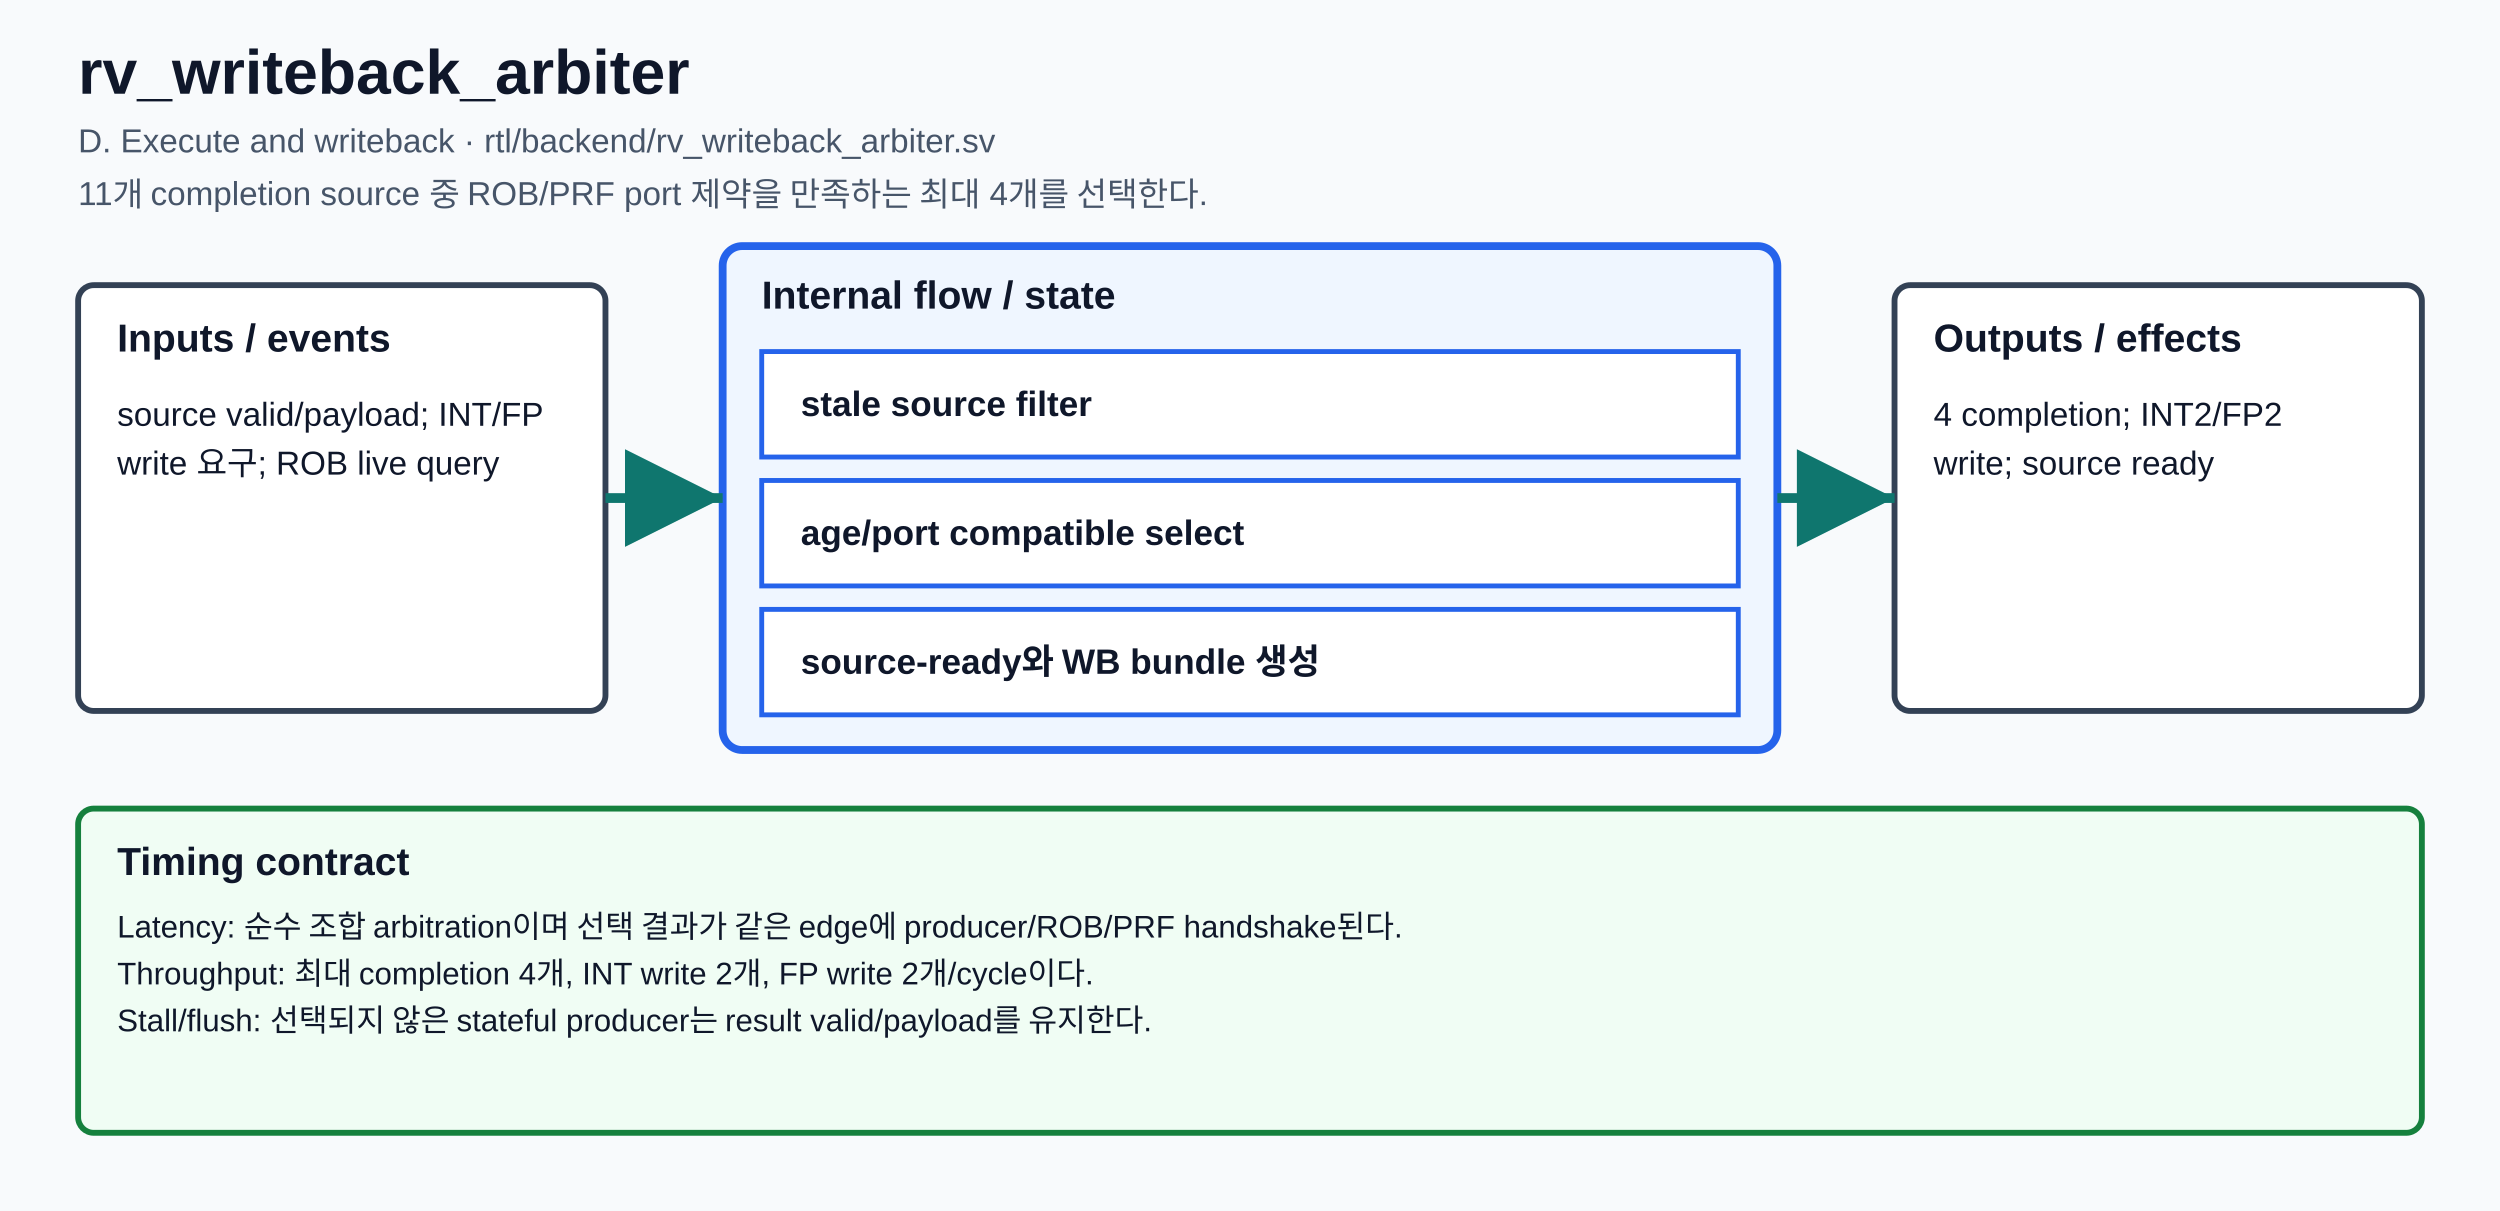
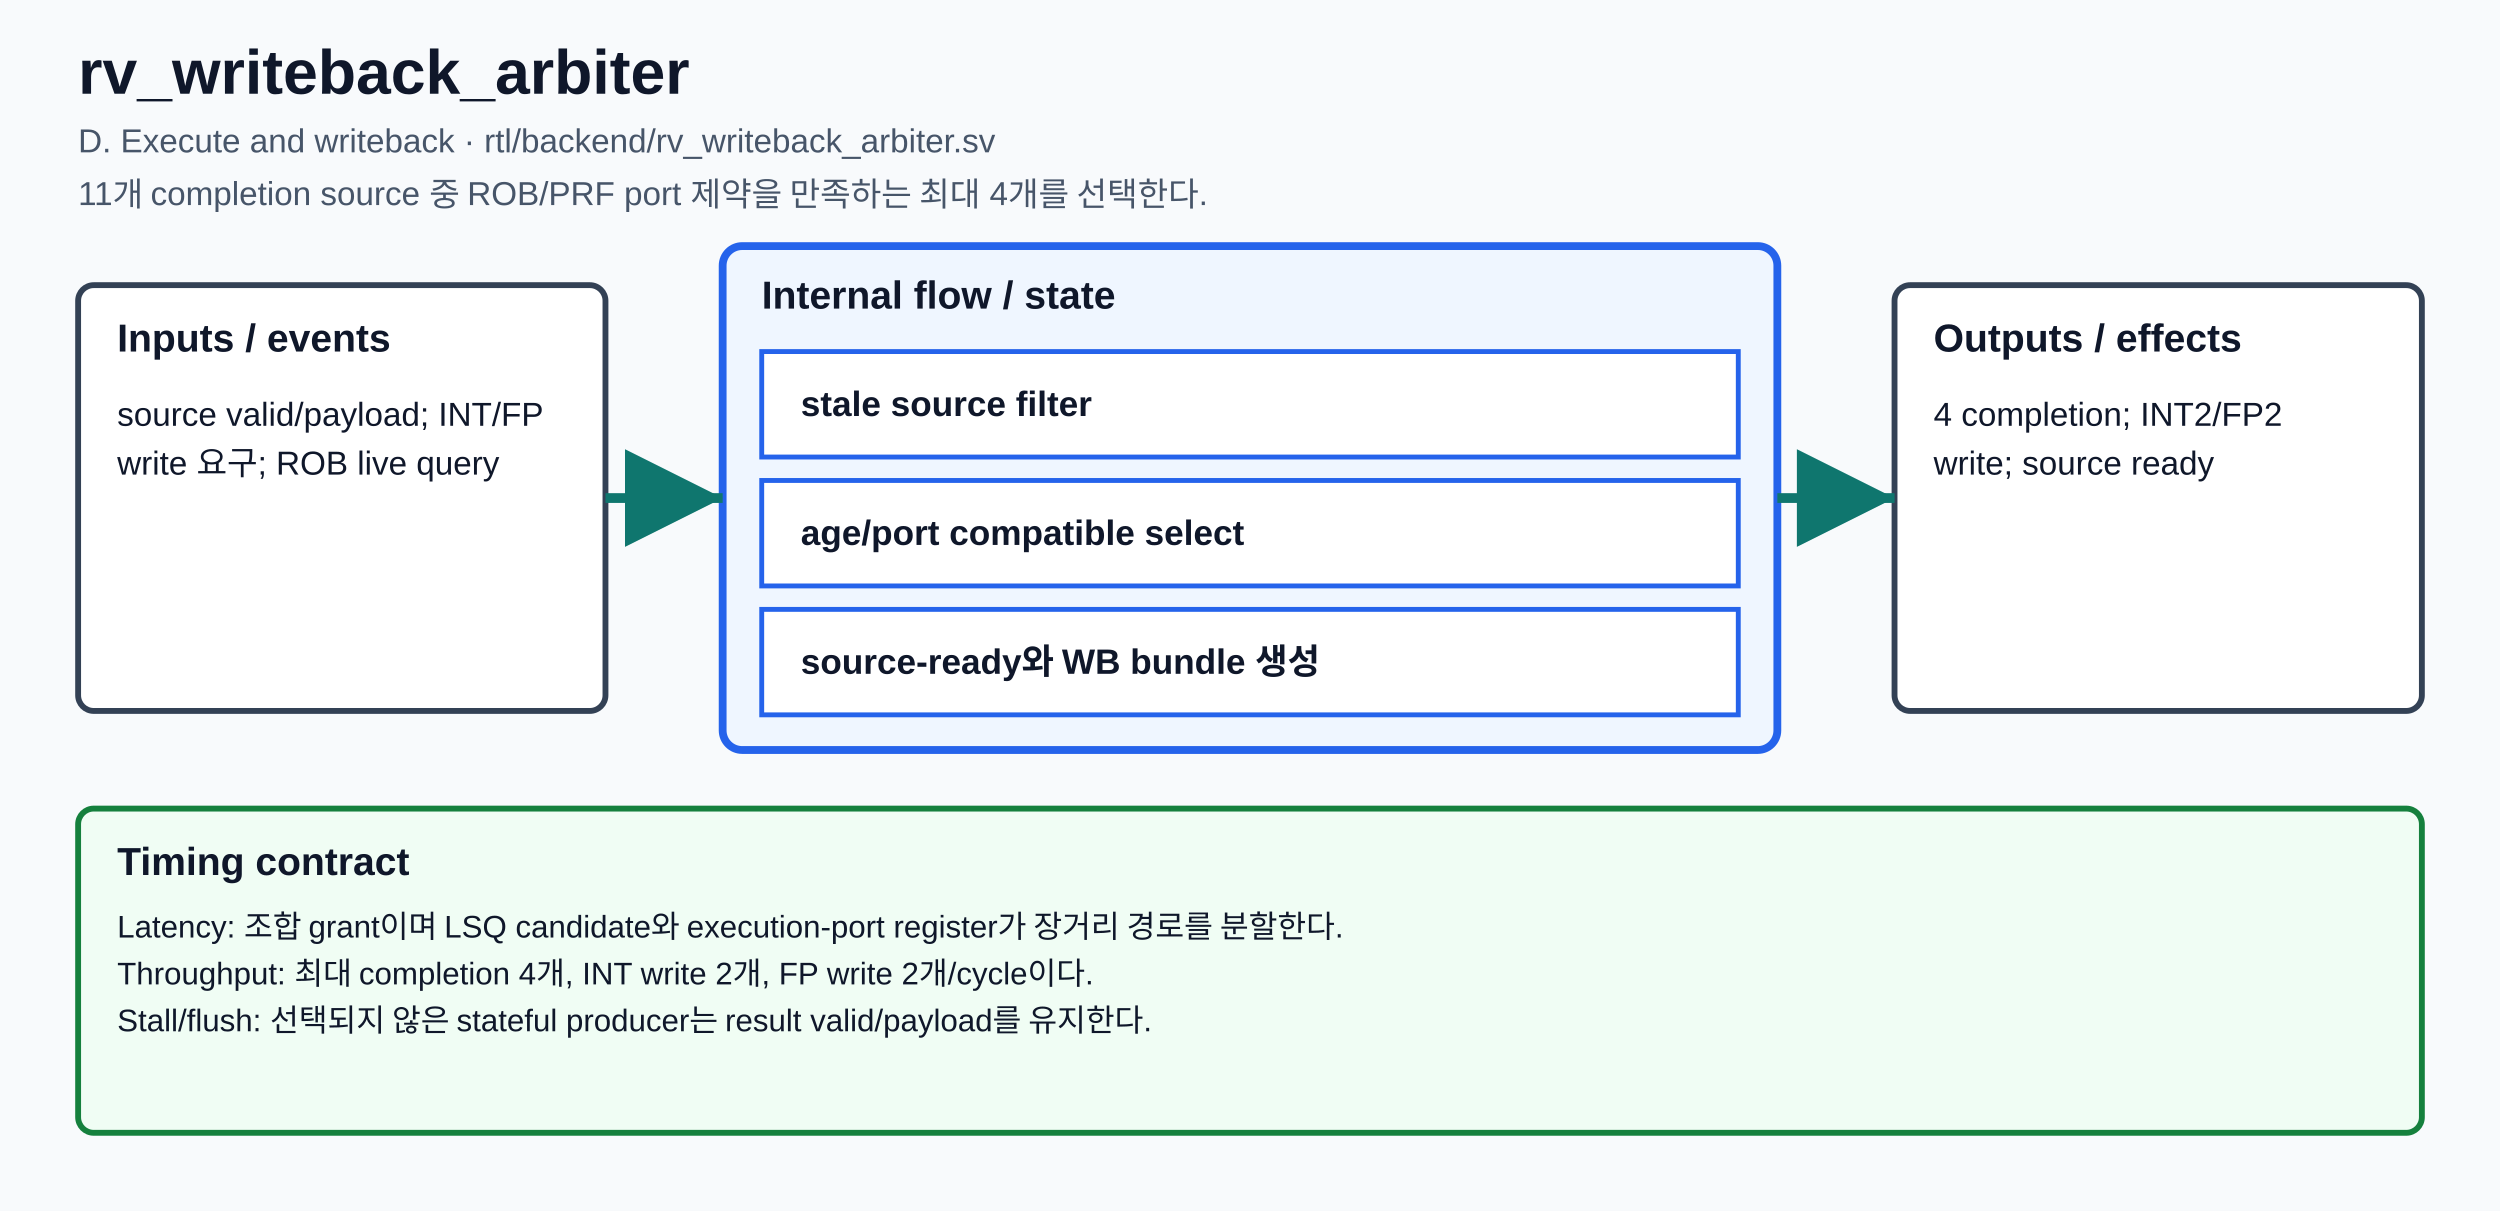
<svg xmlns="http://www.w3.org/2000/svg" width="1280" height="620" viewBox="0 0 1280 620" role="img" aria-labelledby="title desc">
  <defs>
    <marker id="arrow" markerWidth="12" markerHeight="12" refX="10" refY="5" orient="auto">
      <path d="M0,0 L10,5 L0,10 Z" class="arrow-head" />
    </marker>
  </defs>
  <style>
  .bg { fill:#f8fafc; } .panel { fill:#ffffff; stroke:#334155; stroke-width:3; }
  .core { fill:#eff6ff; stroke:#2563eb; stroke-width:4; } .stage { fill:#ffffff; stroke:#2563eb; stroke-width:2.5; }
  .timing { fill:#f0fdf4; stroke:#15803d; stroke-width:3; } .wire { fill:none; stroke:#0f766e; stroke-width:5; marker-end:url(#arrow); }
  .arrow-head { fill:#0f766e; } text { font-family:'Noto Sans KR','Malgun Gothic',Arial,sans-serif; fill:#0f172a; }
  .title { font-size:32px; font-weight:700; } .subtitle { font-size:17px; fill:#475569; }
  .label { font-size:20px; font-weight:700; } .body { font-size:17px; } .stage-text { font-size:18px; font-weight:600; }
  .timing-text { font-size:16px; }
  @media (prefers-color-scheme:dark) { .bg{fill:#0f172a} .panel{fill:#111827;stroke:#94a3b8} .core{fill:#172554;stroke:#60a5fa} .stage{fill:#111827;stroke:#60a5fa} .timing{fill:#052e16;stroke:#4ade80} text{fill:#e5e7eb} .subtitle{fill:#cbd5e1} .wire{stroke:#5eead4} .arrow-head{fill:#5eead4} }
</style>
  <rect width="1280" height="620" class="bg" />
  <text x="40" y="48" class="title">rv_writeback_arbiter</text>
  <text x="40" y="78" class="subtitle">D. Execute and writeback · rtl/backend/rv_writeback_arbiter.sv</text>
  <text x="40" y="105" class="subtitle">
    <tspan x="40" dy="0">11개 completion source 중 ROB/PRF port 제약을 만족하는 최대 4개를 선택한다.</tspan>
  </text>
  <rect x="40" y="146" width="270" height="218" rx="8" class="panel" />
  <text x="60" y="180" class="label">Inputs / events</text>
  <text x="60" y="218" class="body">
    <tspan x="60" dy="0">source valid/payload; INT/FP</tspan>
    <tspan x="60" dy="25">write 요구; ROB live query</tspan>
  </text>
  <rect x="370" y="126" width="540" height="258" rx="10" class="core" />
  <text x="390" y="158" class="label">Internal flow / state</text>
  <rect x="390" y="180" width="500" height="54" class="stage" />
  <text x="410" y="213" class="stage-text">
    <tspan x="410" dy="0">stale source filter</tspan>
  </text>
  <rect x="390" y="246" width="500" height="54" class="stage" />
  <text x="410" y="279" class="stage-text">
    <tspan x="410" dy="0">age/port compatible select</tspan>
  </text>
  <rect x="390" y="312" width="500" height="54" class="stage" />
  <text x="410" y="345" class="stage-text">
    <tspan x="410" dy="0">source-ready와 WB bundle 생성</tspan>
  </text>
  <rect x="970" y="146" width="270" height="218" rx="8" class="panel" />
  <text x="990" y="180" class="label">Outputs / effects</text>
  <text x="990" y="218" class="body">
    <tspan x="990" dy="0">4 completion; INT2/FP2</tspan>
    <tspan x="990" dy="25">write; source ready</tspan>
  </text>
  <path d="M310 255 H350 V255 H370" class="wire" />
  <path d="M910 255 H950 V255 H970" class="wire" />
  <rect x="40" y="414" width="1200" height="166" rx="8" class="timing" />
  <text x="60" y="448" class="label">Timing contract</text>
  <text x="60" y="480" class="timing-text">
-     <tspan x="60" dy="0">Latency: 순수 조합 arbitration이며 선택 결과가 같은 edge에 producer/ROB/PRF handshake된다.</tspan>
+     <tspan x="60" dy="0">Latency: 조합 grant이며 LSQ candidate와 execution-port register가 장거리 경로를 분할한다.</tspan>
    <tspan x="60" dy="24">Throughput: 최대 completion 4개, INT write 2개, FP write 2개/cycle이다.</tspan>
    <tspan x="60" dy="24">Stall/flush: 선택되지 않은 stateful producer는 result valid/payload를 유지한다.</tspan>
  </text>
</svg>
